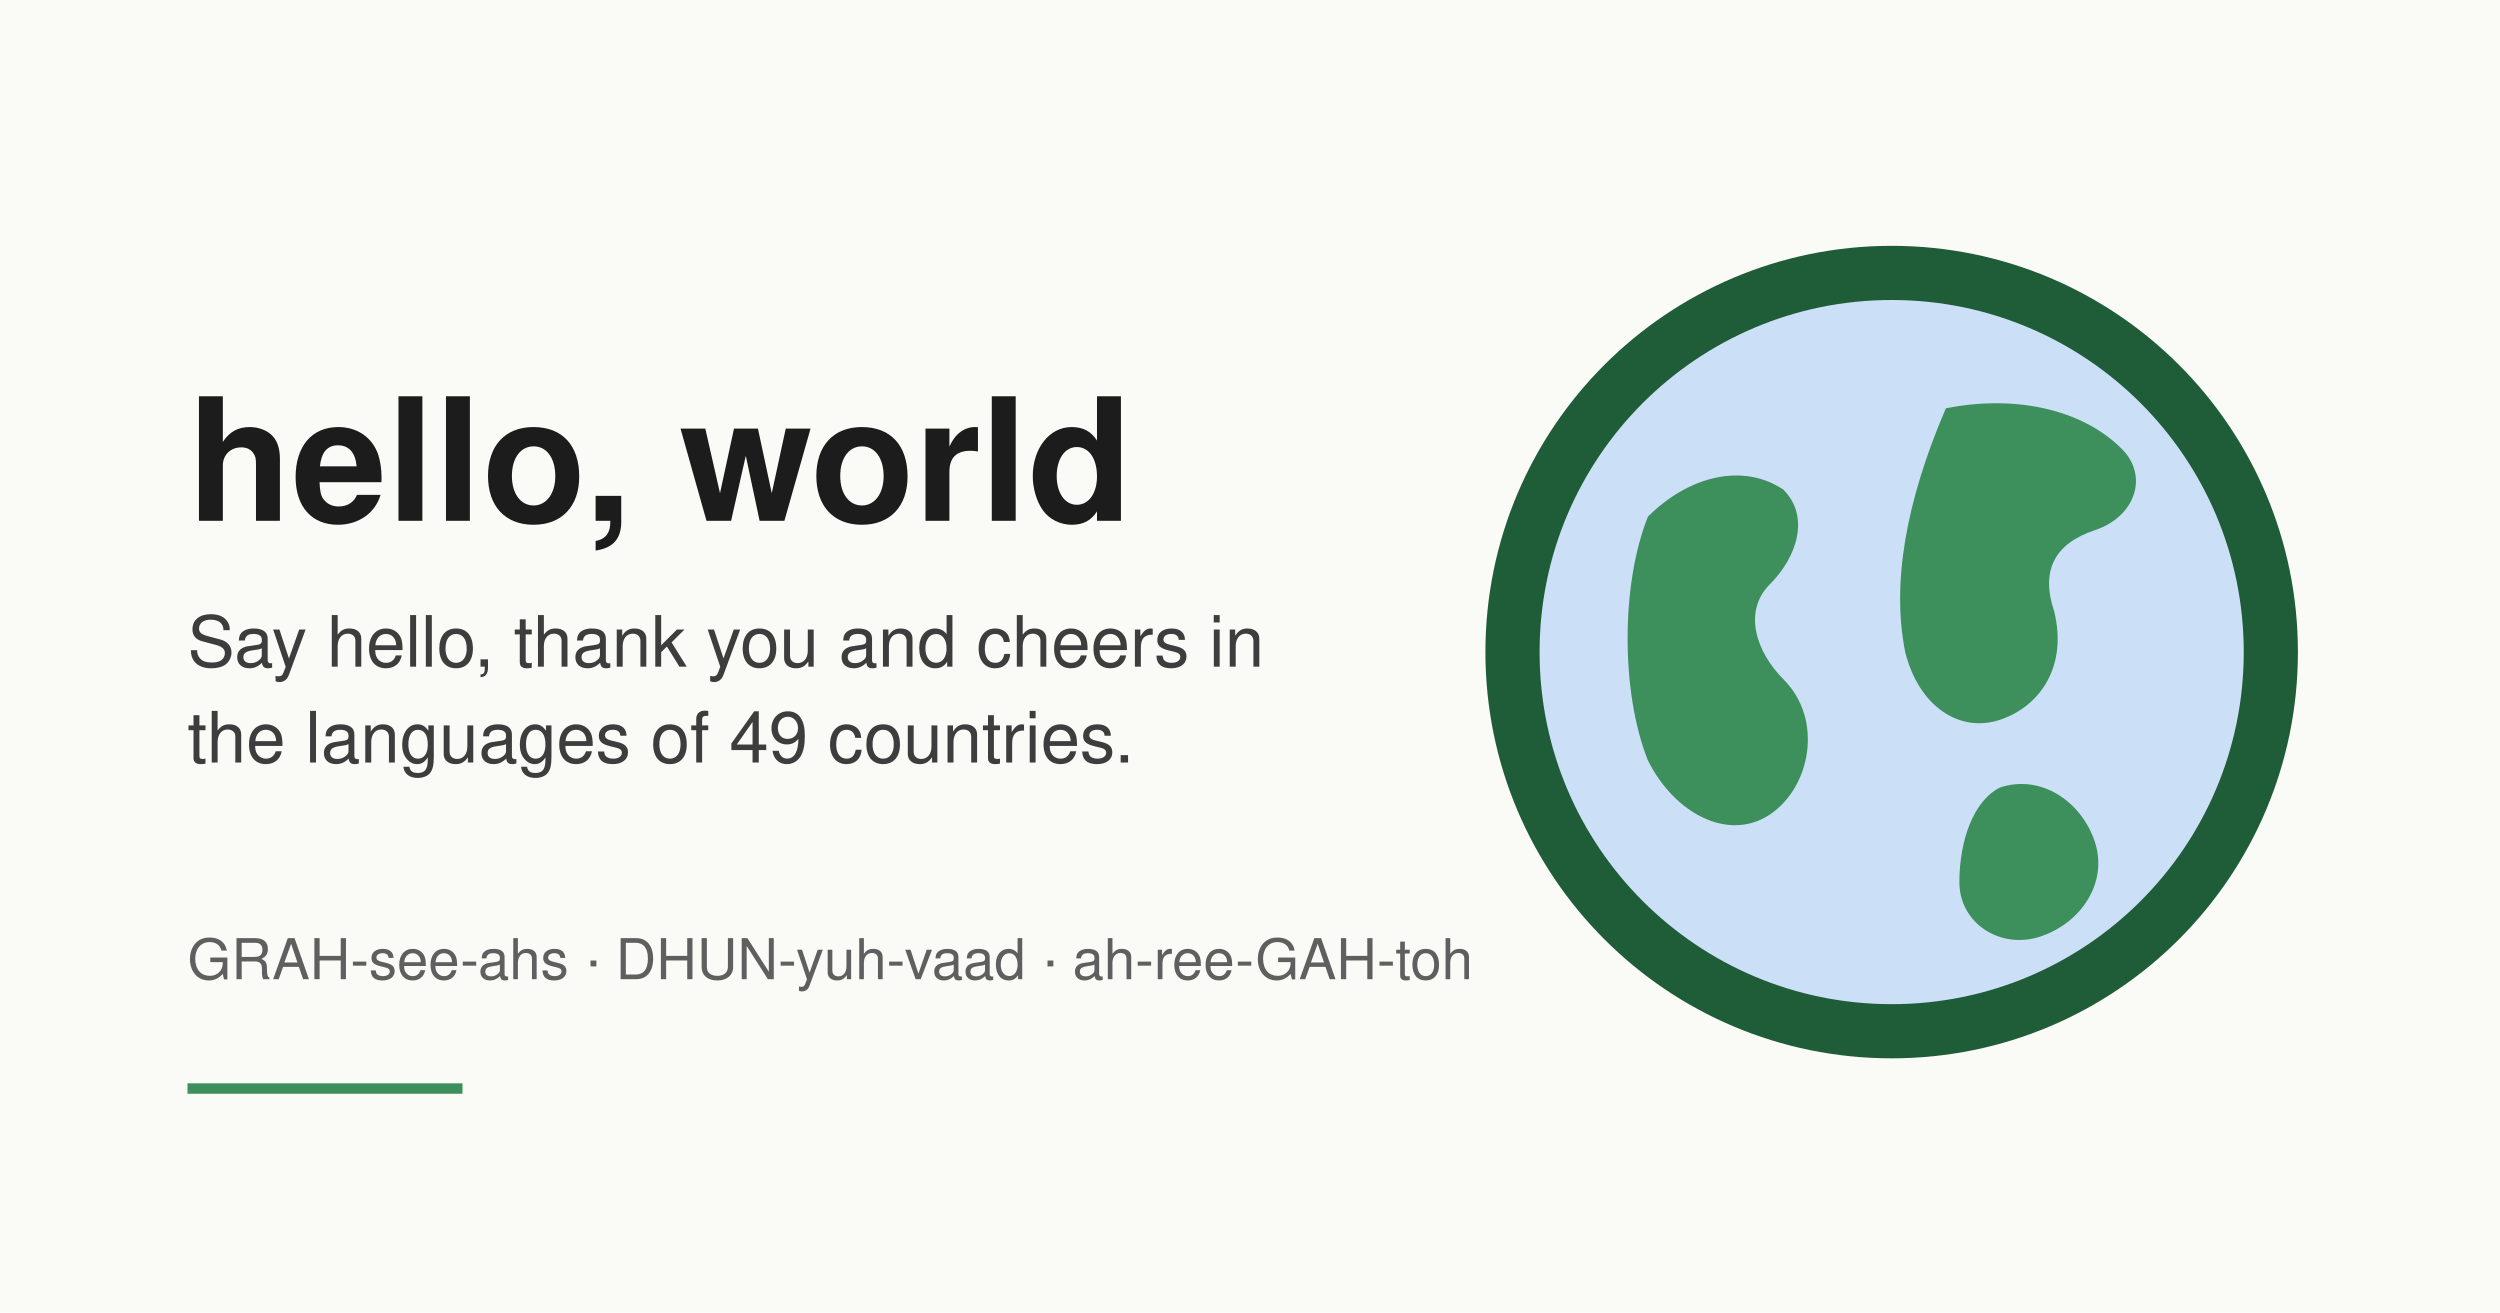
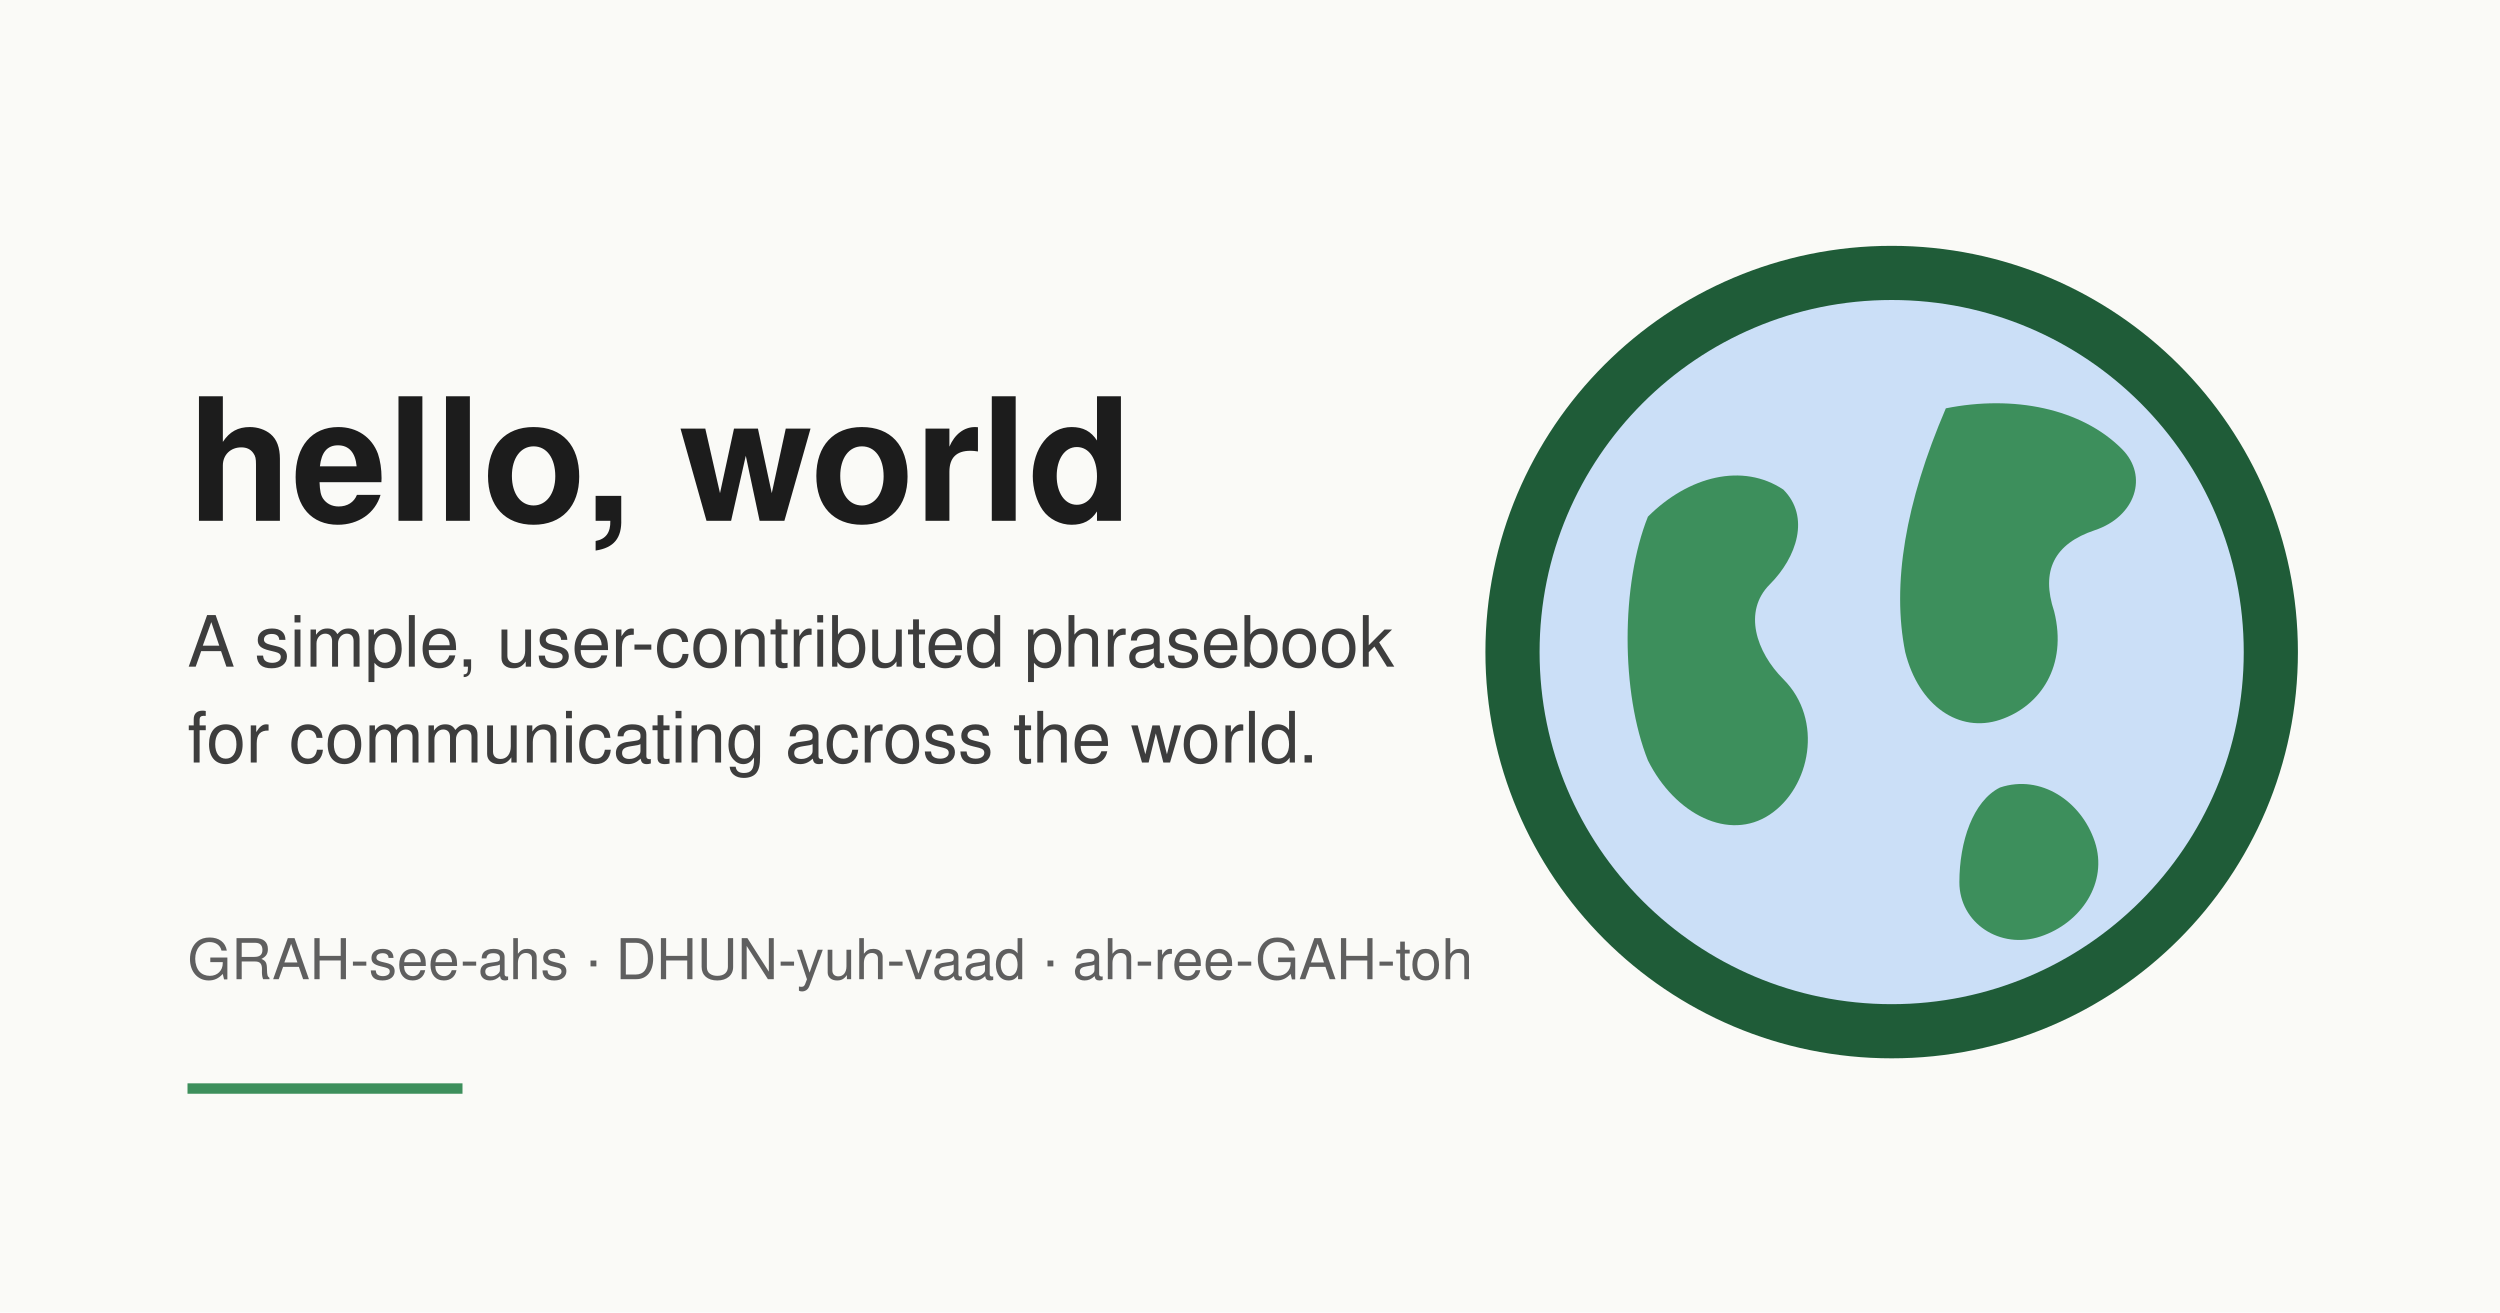
<svg xmlns="http://www.w3.org/2000/svg" width="1200" height="630" viewBox="0 0 1200 630">
  <rect width="1200" height="630" fill="#fafaf7" />
  <g transform="translate(700 105) scale(6.5)">
    <circle cx="32" cy="32" r="28" fill="#cbdff7" />
    <g fill="#3d8f5c">
      <path d="M14 22c3-3 7-4 10-2 2 2 1 5-1 7-2 2-1 5 1 7 3 3 2 8-1 10                -3 2-7 0-9-4-2-5-2-13 0-18z" />
      <path d="M36 14c5-1 10 0 13 3 2 2 1 5-2 6-3 1-4 3-3 6 1 4-1 7-4 8                -3 1-6-1-7-5-1-5 0-11 3-18z" />
      <path d="M40 42c3-1 6 1 7 4 1 3-1 6-4 7-3 1-6-1-6-4 0-3 1-6 3-7z" />
    </g>
    <circle cx="32" cy="32" r="28" fill="none" stroke="#1f5c38" stroke-width="4" />
  </g>
  <text x="90" y="250" font-family="Helvetica Neue, Helvetica, Arial" font-size="82" font-weight="700" fill="#1c1c1c">hello, world</text>
-   <text x="90" y="320" font-family="Helvetica Neue, Helvetica, Arial" font-size="34" fill="#3d3d3d">Say hello, thank you and cheers in</text>
-   <text x="90" y="366" font-family="Helvetica Neue, Helvetica, Arial" font-size="34" fill="#3d3d3d">the languages of 49 countries.</text>
+   <text x="90" y="320" font-family="Helvetica Neue, Helvetica, Arial" font-size="34" fill="#3d3d3d">A simple, user-contributed phrasebook</text>
+   <text x="90" y="366" font-family="Helvetica Neue, Helvetica, Arial" font-size="34" fill="#3d3d3d">for communicating across the world.</text>
  <text x="90" y="470" font-family="Helvetica Neue, Helvetica, Arial" font-size="27" fill="#5f5f5f">GRAH-see-ahs  ·  DHUN-yuh-vaad  ·  ah-ree-GAH-toh</text>
  <rect x="90" y="520" width="132" height="5" fill="#3d8f5c" />
</svg>
